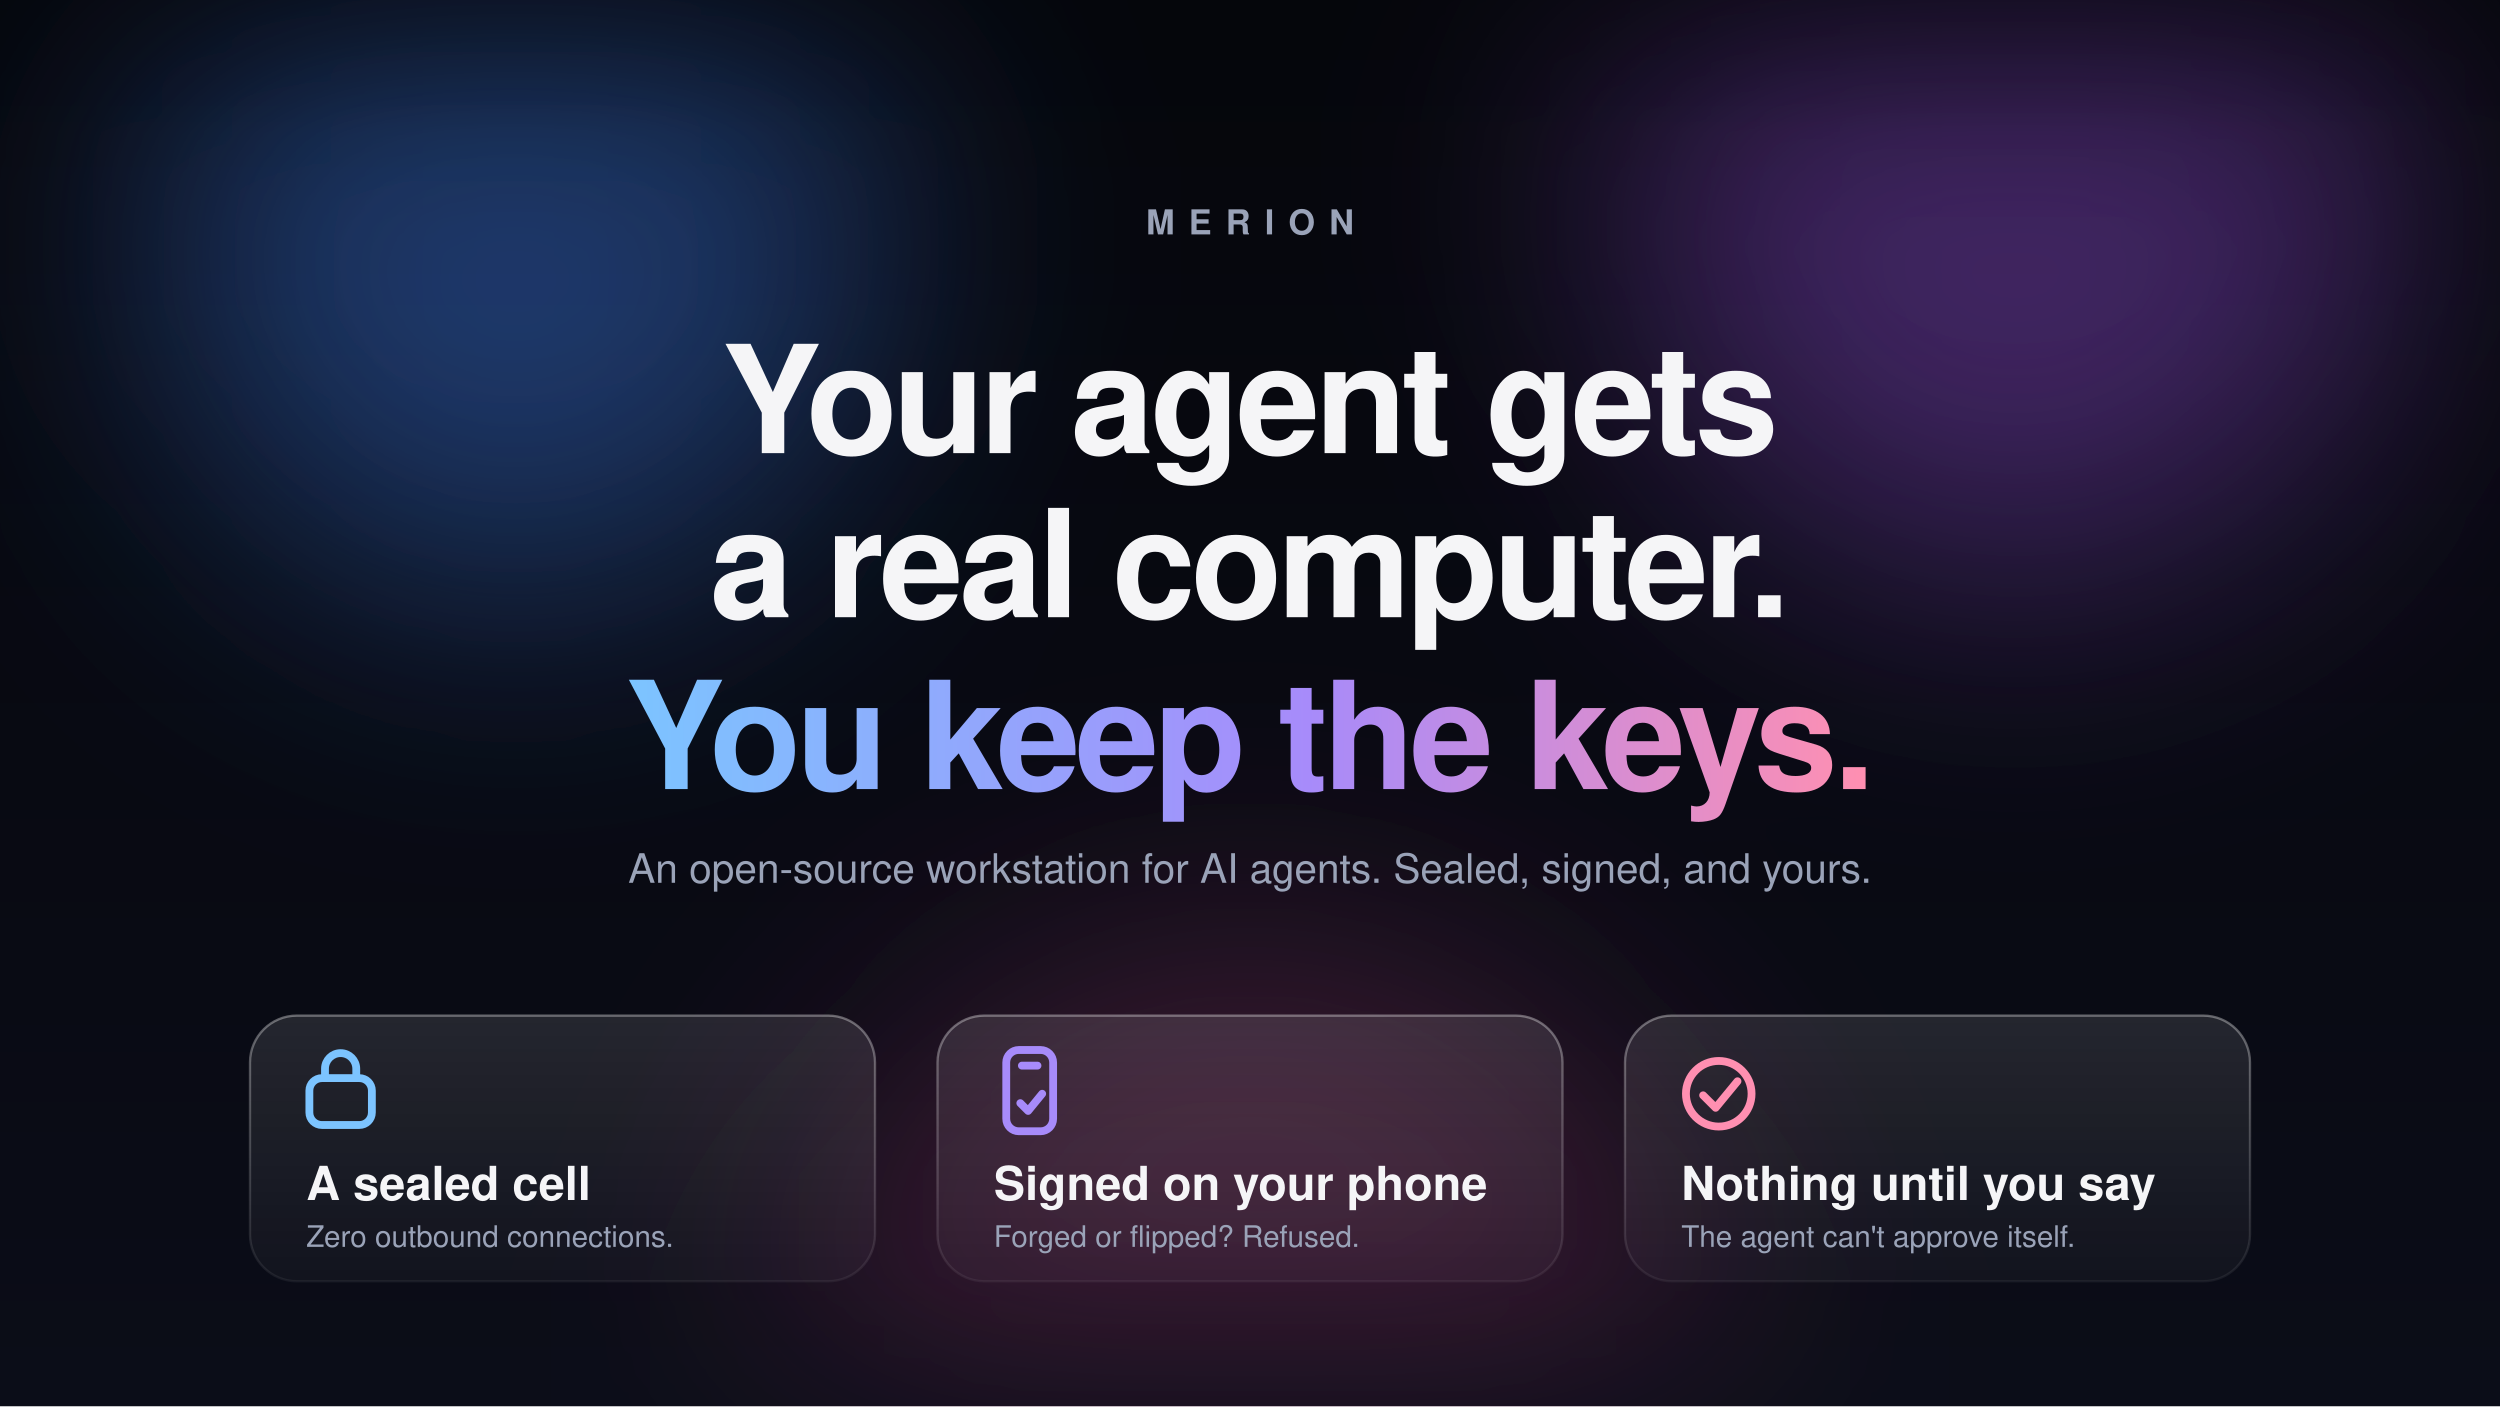
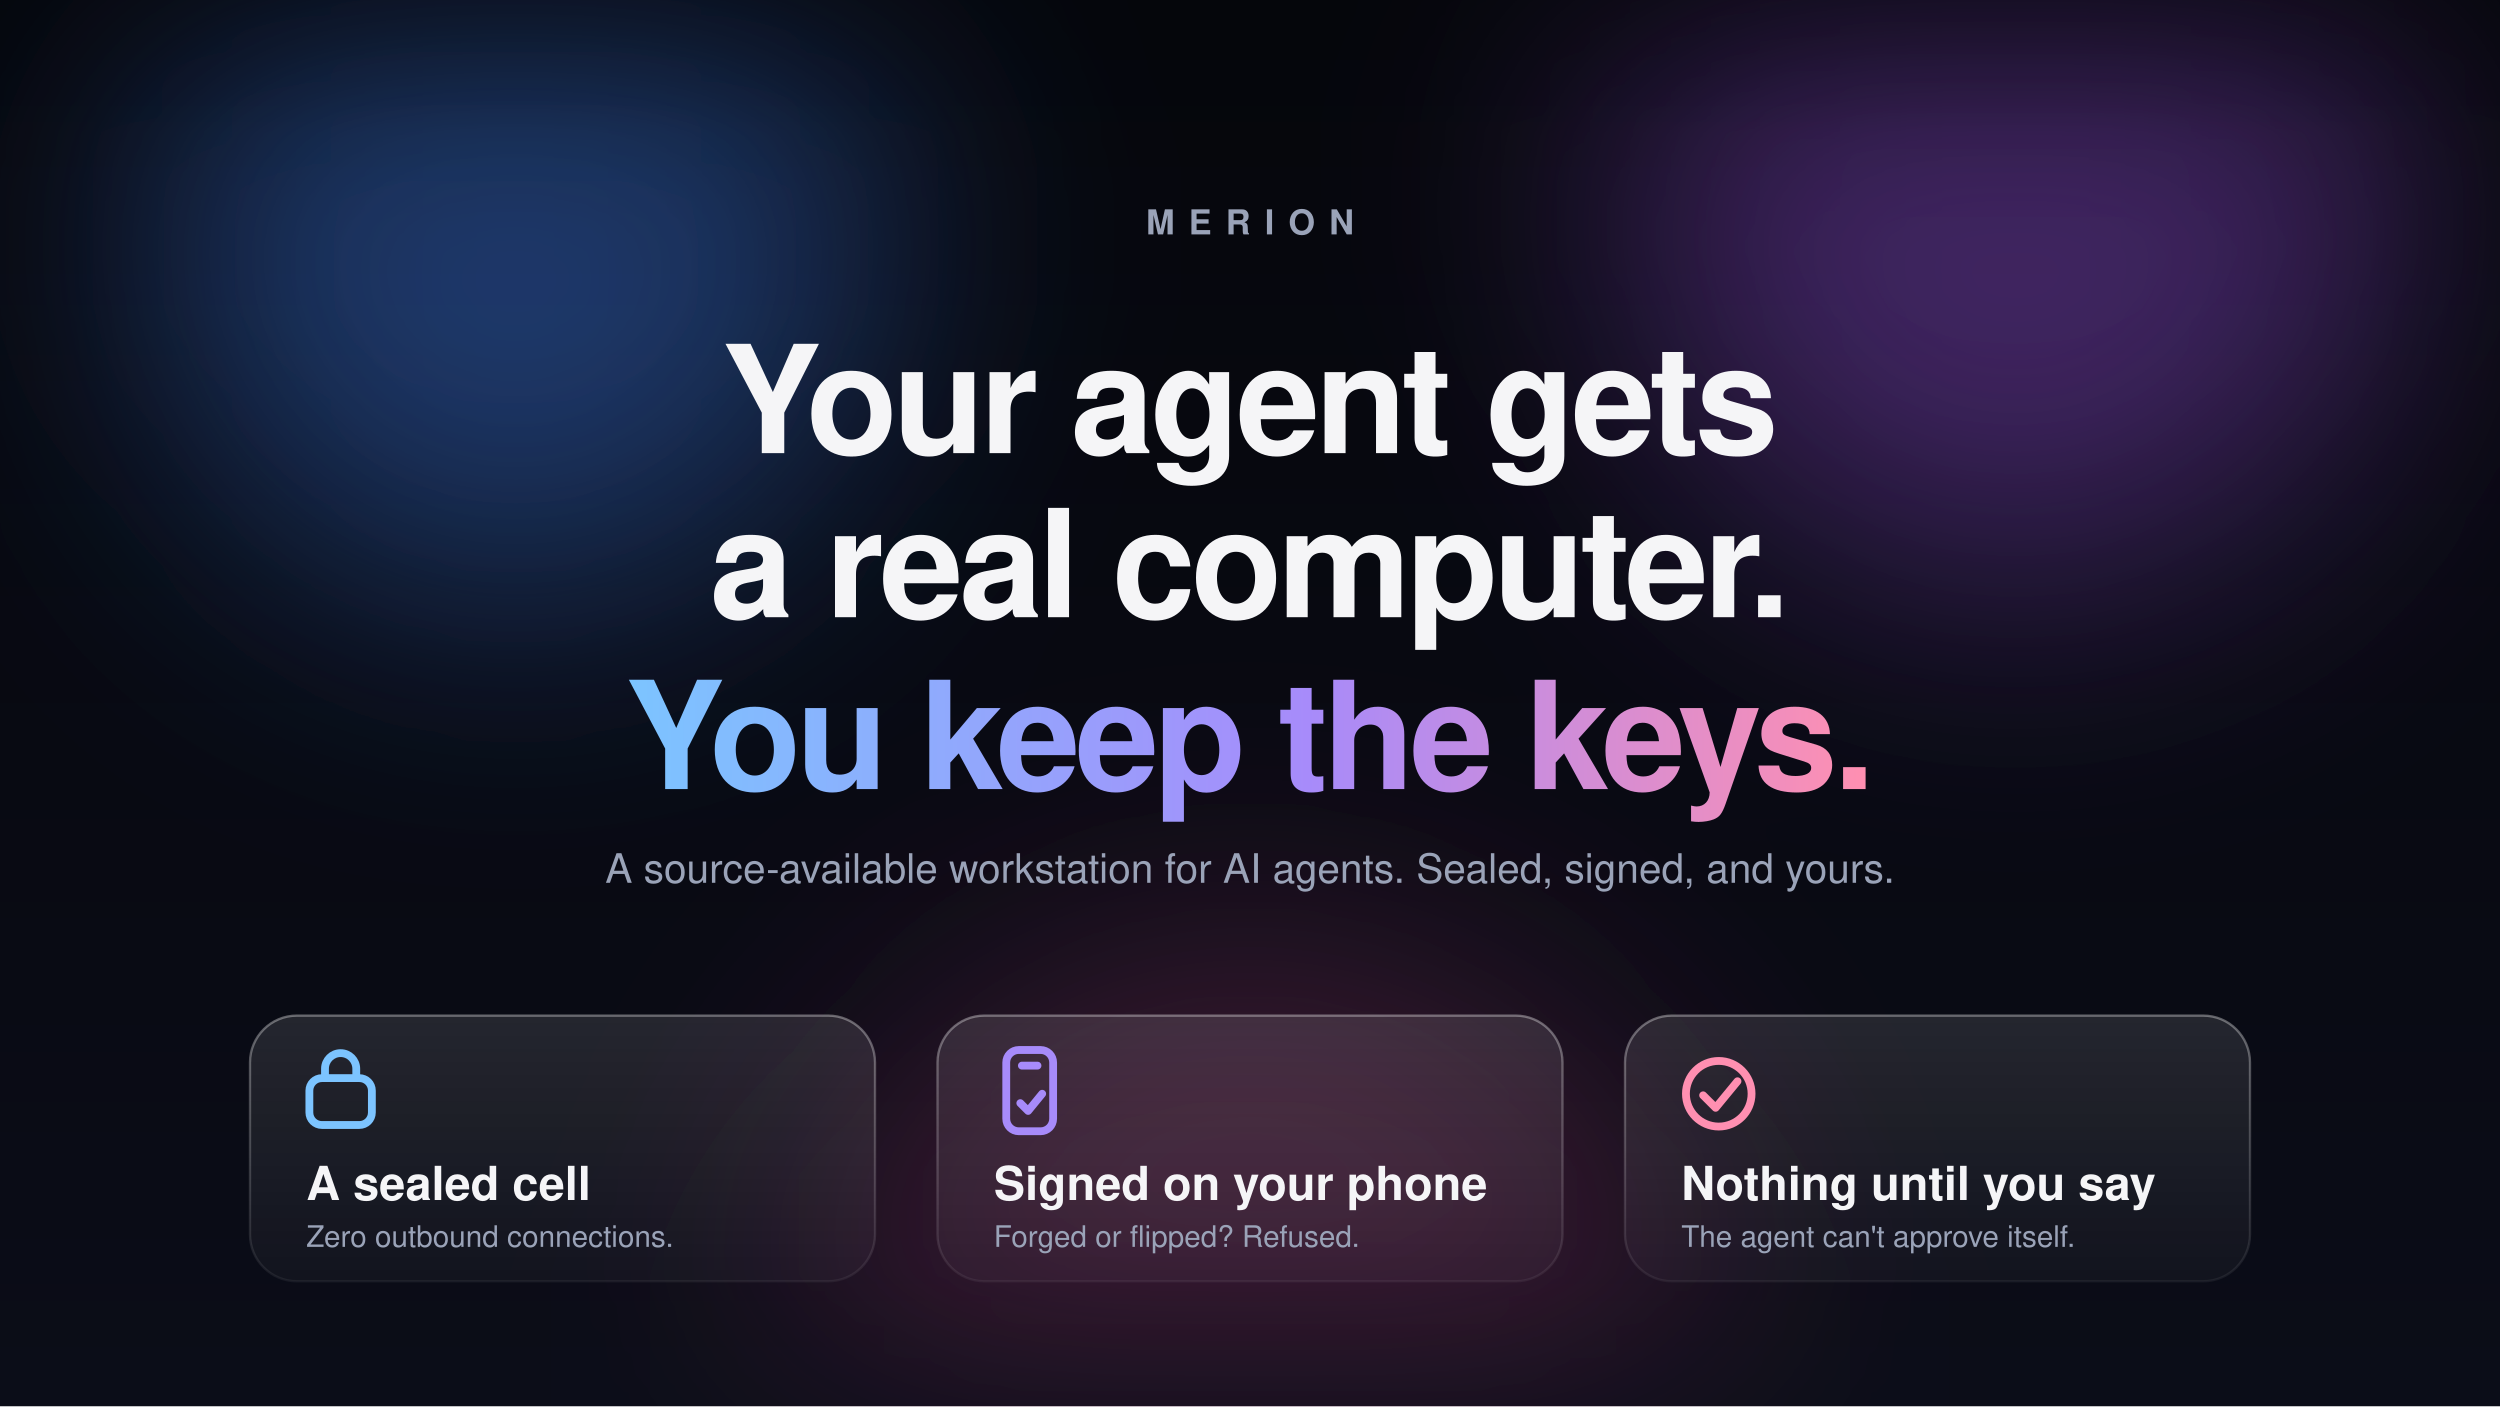
<svg xmlns="http://www.w3.org/2000/svg" viewBox="0 0 1600 900" width="1600" height="900" role="img" aria-labelledby="t d">
  <defs>
    <linearGradient id="bg" x1="0" y1="0" x2="0" y2="1">
      <stop offset="0" stop-color="#05060b" />
      <stop offset="1" stop-color="#0b0d18" />
    </linearGradient>
    <linearGradient id="ink" x1="0" y1="0" x2="1" y2="0">
      <stop offset="0" stop-color="#7cc4ff" />
      <stop offset="0.55" stop-color="#a78bfa" />
      <stop offset="1" stop-color="#ff8fb1" />
    </linearGradient>
    <linearGradient id="glass" x1="0" y1="0" x2="0" y2="1">
      <stop offset="0" stop-color="#ffffff" stop-opacity="0.11" />
      <stop offset="1" stop-color="#ffffff" stop-opacity="0.03" />
    </linearGradient>
    <linearGradient id="rim" x1="0" y1="0" x2="0" y2="1">
      <stop offset="0" stop-color="#ffffff" stop-opacity="0.35" />
      <stop offset="1" stop-color="#ffffff" stop-opacity="0.06" />
    </linearGradient>
    <filter id="blur" x="-50%" y="-50%" width="200%" height="200%">
      <feGaussianBlur stdDeviation="90" />
    </filter>
  </defs>
  <rect width="1600" height="900" fill="url(#bg)" />
  <g filter="url(#blur)">
    <circle cx="330" cy="150" r="230" fill="#3b82f6" opacity="0.40" />
    <circle cx="1290" cy="120" r="250" fill="#a855f7" opacity="0.36" />
    <circle cx="800" cy="900" r="300" fill="#ec4899" opacity="0.22" />
  </g>
  <g font-family="-apple-system, 'SF Pro Display', 'Helvetica Neue', Helvetica, Arial, sans-serif" text-anchor="middle">
    <text x="800" y="150" font-size="22" font-weight="600" letter-spacing="9" fill="#9aa3b8">MERION</text>
    <text x="800" y="290" font-size="96" font-weight="700" letter-spacing="-3" fill="#f5f5f7">Your agent gets</text>
    <text x="800" y="395" font-size="96" font-weight="700" letter-spacing="-3" fill="#f5f5f7">a real computer.</text>
    <text x="800" y="505" font-size="96" font-weight="700" letter-spacing="-3" fill="url(#ink)">You keep the keys.</text>
-     <text x="800" y="565" font-size="26" font-weight="400" fill="#9aa3b8">An open-source workstation for AI agents. Sealed, signed, and yours.</text>
+     <text x="800" y="565" font-size="26" font-weight="400" fill="#9aa3b8">A source-available workstation for AI agents. Sealed, signed, and yours.</text>
  </g>
  <g font-family="-apple-system, 'SF Pro Display', 'Helvetica Neue', Helvetica, Arial, sans-serif">
    <g transform="translate(160 650)">
      <rect width="400" height="170" rx="30" fill="url(#glass)" stroke="url(#rim)" stroke-width="1.5" />
      <g transform="translate(36 24)" fill="none" stroke="#7cc4ff" stroke-width="5" stroke-linecap="round" stroke-linejoin="round">
        <rect x="2" y="16" width="40" height="30" rx="8" />
        <path d="M12 16v-6a10 10 0 0 1 20 0v6" />
      </g>
      <text x="36" y="118" font-size="30" font-weight="600" fill="#f5f5f7">A sealed cell</text>
      <text x="36" y="148" font-size="19" fill="#9aa3b8">Zero outbound connections.</text>
    </g>
    <g transform="translate(600 650)">
      <rect width="400" height="170" rx="30" fill="url(#glass)" stroke="url(#rim)" stroke-width="1.5" />
      <g transform="translate(36 20)" fill="none" stroke="#a78bfa" stroke-width="5" stroke-linecap="round" stroke-linejoin="round">
        <rect x="8" y="2" width="30" height="52" rx="8" />
        <path d="M18 12h10M17 36l5 5 9-11" />
      </g>
      <text x="36" y="118" font-size="30" font-weight="600" fill="#f5f5f7">Signed on your phone</text>
      <text x="36" y="148" font-size="19" fill="#9aa3b8">Forged or flipped? Refused.</text>
    </g>
    <g transform="translate(1040 650)">
      <rect width="400" height="170" rx="30" fill="url(#glass)" stroke="url(#rim)" stroke-width="1.5" />
      <g transform="translate(36 24)" fill="none" stroke="#ff8fb1" stroke-width="5" stroke-linecap="round" stroke-linejoin="round">
        <circle cx="24" cy="26" r="21" />
        <path d="M14 27l8 8 14-17" />
      </g>
      <text x="36" y="118" font-size="30" font-weight="600" fill="#f5f5f7">Nothing until you say</text>
      <text x="36" y="148" font-size="19" fill="#9aa3b8">The agent can't approve itself.</text>
    </g>
  </g>
</svg>
